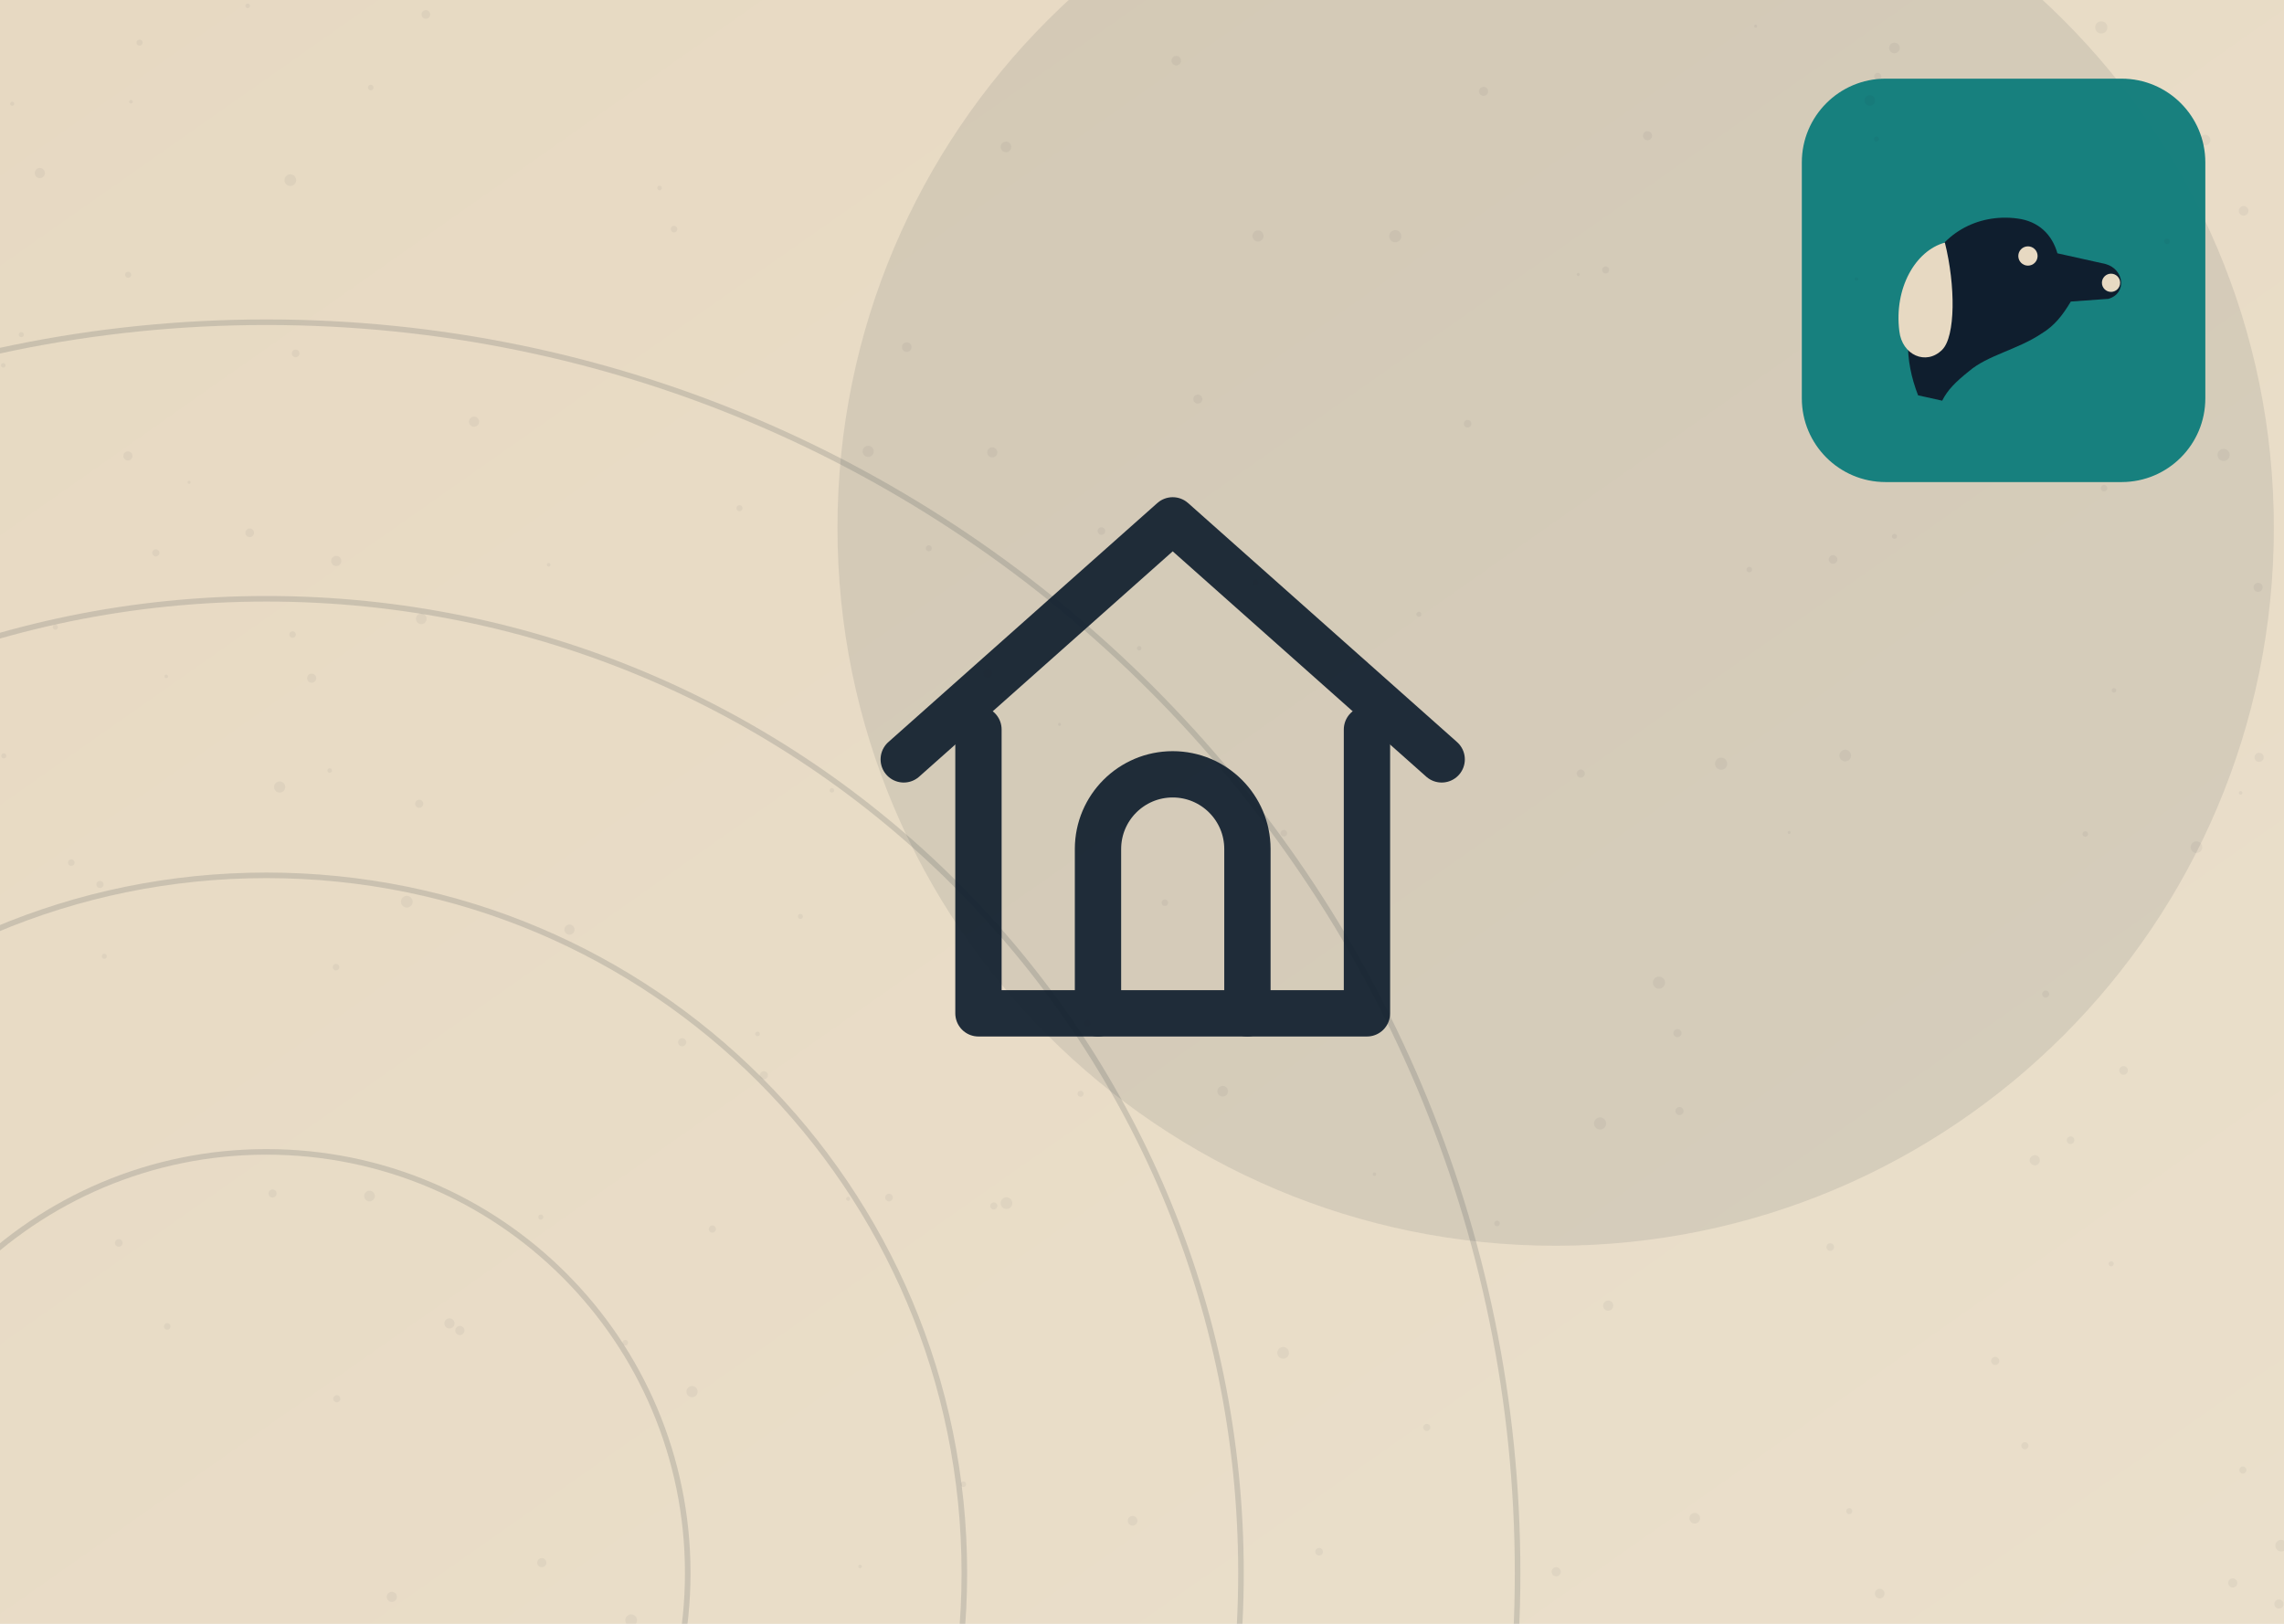
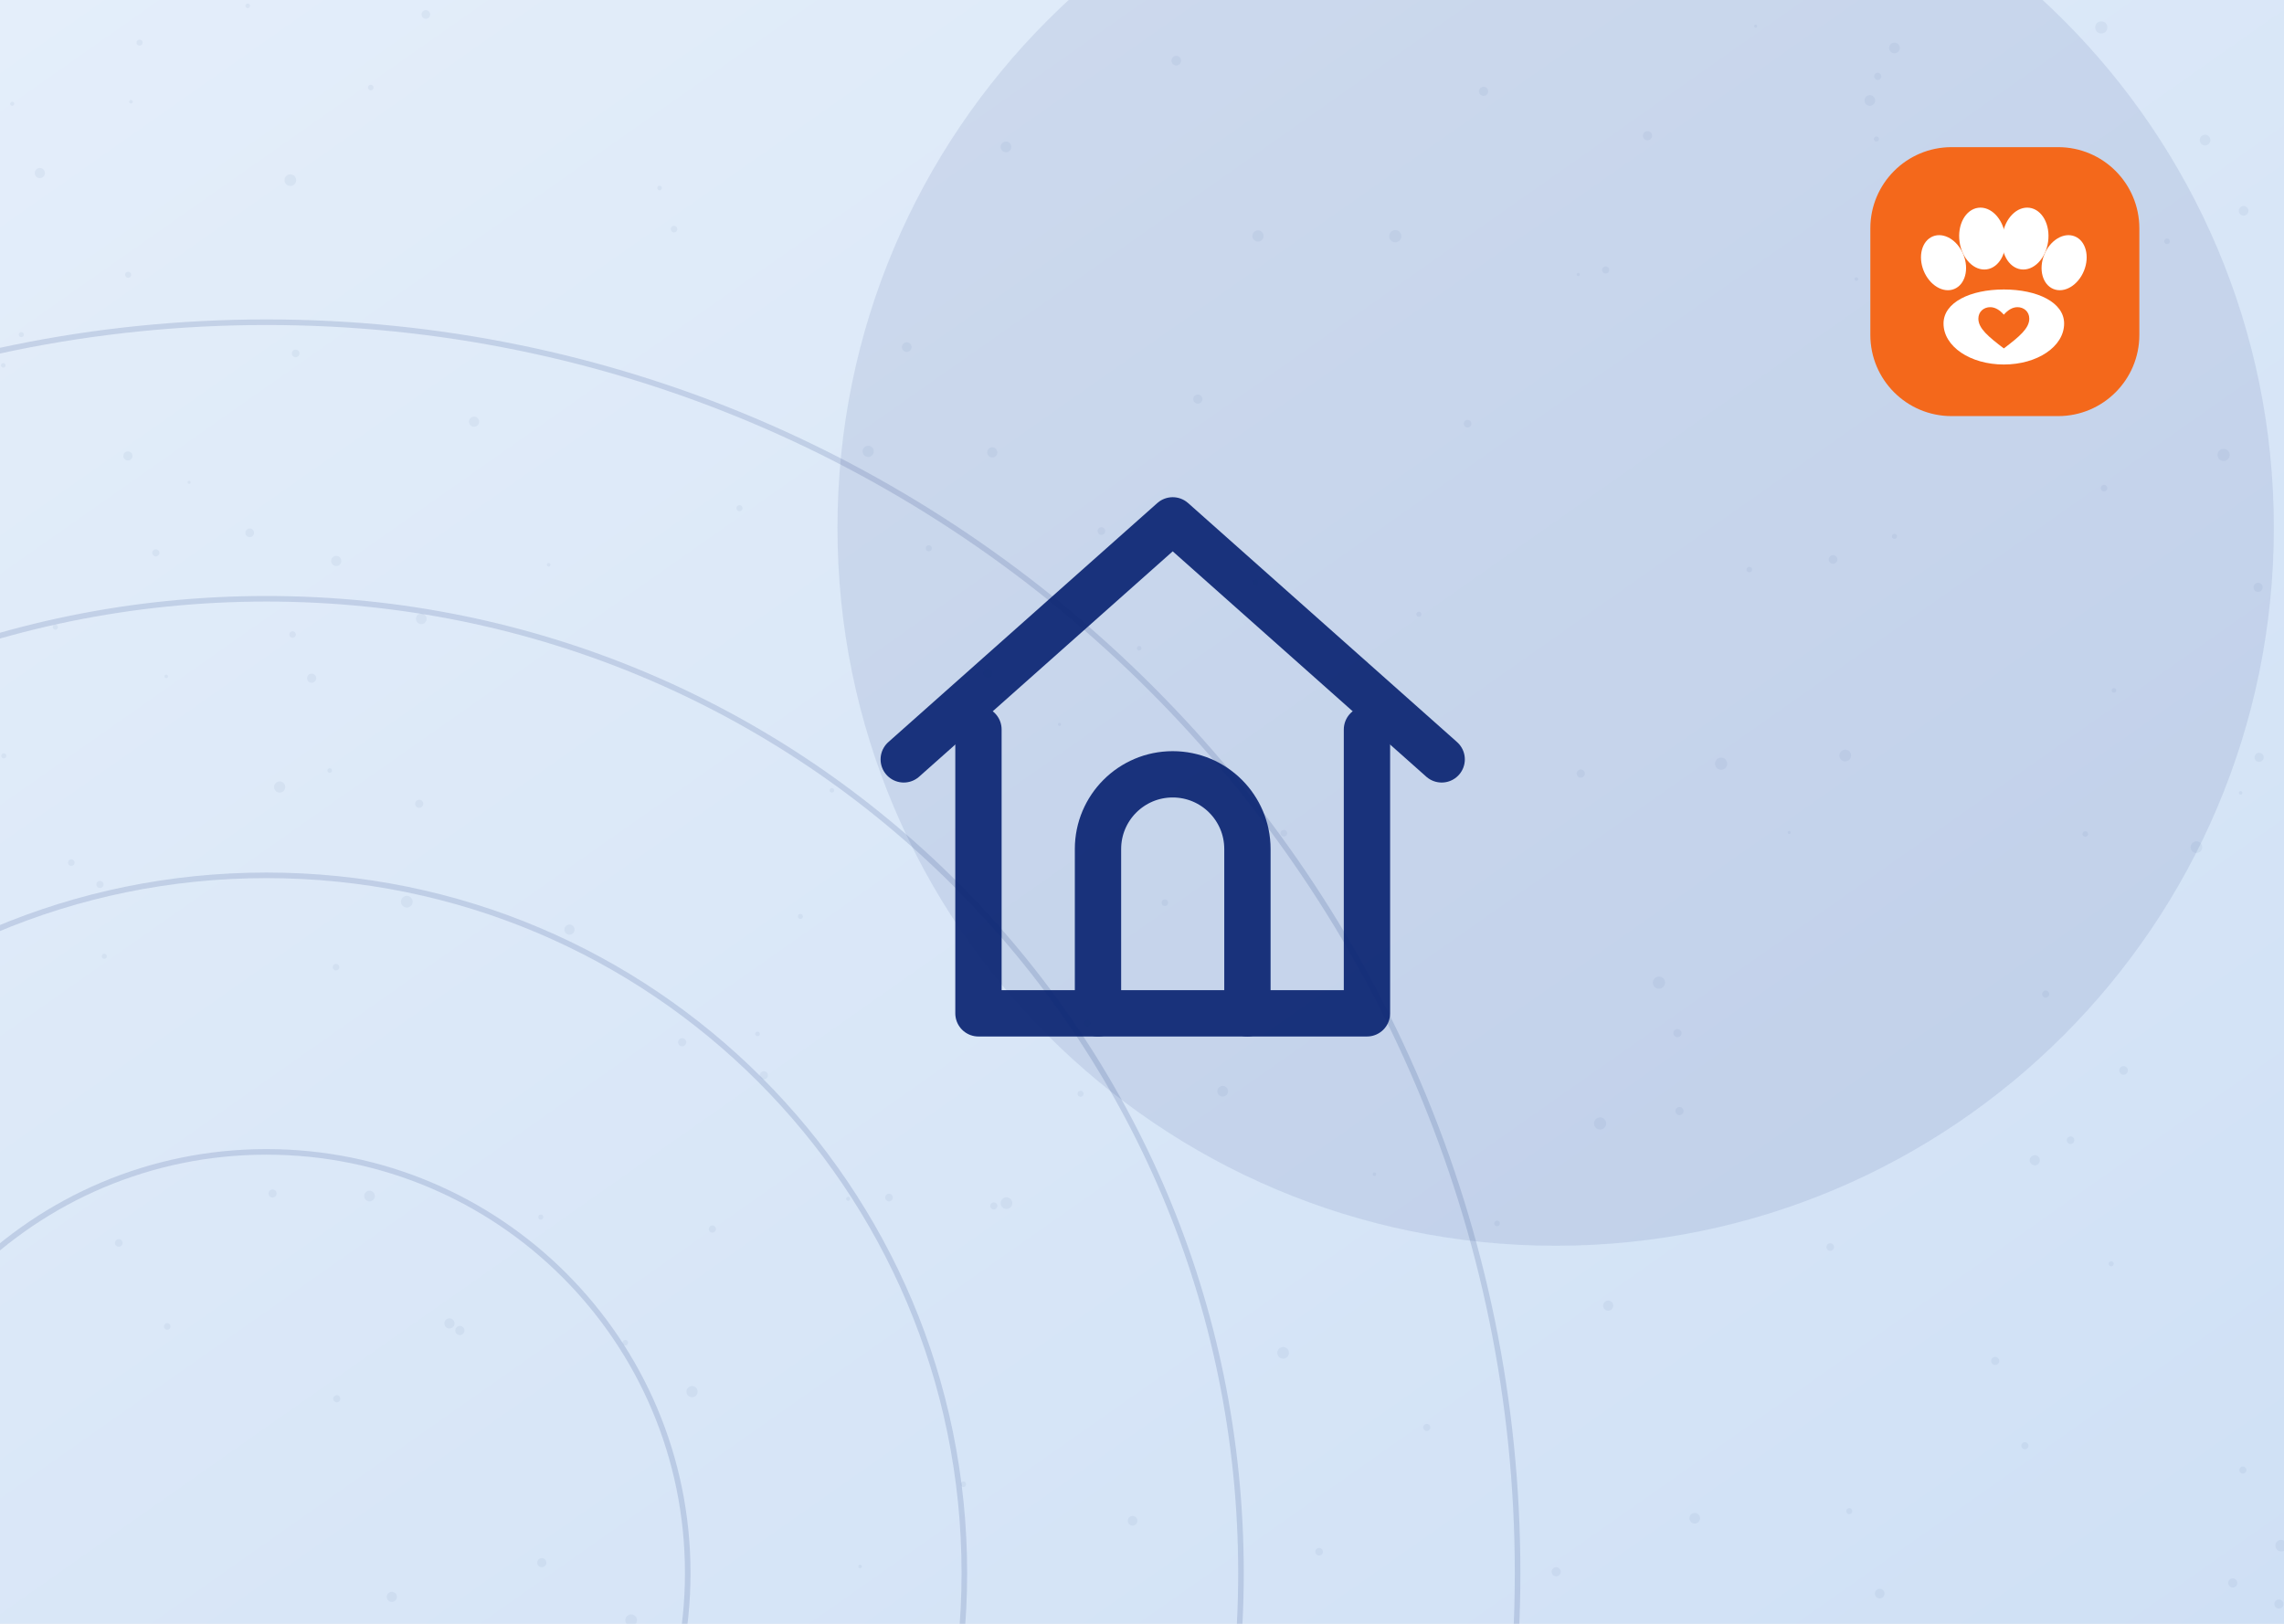
<svg xmlns="http://www.w3.org/2000/svg" viewBox="0 0 900 640" width="900" height="640" role="img" aria-label="facility-desk.svg">
  <defs>
    <linearGradient id="bg-facility-desk-svg" x1="0" y1="0" x2="1" y2="1">
-       <stop offset="0" stop-color="#E7D9C2" />
-       <stop offset="1" stop-color="#EADFCB" />
+       <stop offset="0" stop-color="#E4EEFA" />
+       <stop offset="1" stop-color="#CFE0F5" />
    </linearGradient>
    <clipPath id="clip-facility-desk-svg">
      <rect width="900" height="640" />
    </clipPath>
  </defs>
  <g clip-path="url(#clip-facility-desk-svg)">
    <rect width="900" height="640" fill="url(#bg-facility-desk-svg)" />
-     <circle cx="105" cy="620" r="166" fill="none" stroke="#0F1E2E" stroke-width="2.2" opacity=".14" />
-     <circle cx="105" cy="620" r="275" fill="none" stroke="#0F1E2E" stroke-width="2.2" opacity=".14" />
-     <circle cx="105" cy="620" r="384" fill="none" stroke="#0F1E2E" stroke-width="2.2" opacity=".14" />
-     <circle cx="105" cy="620" r="493" fill="none" stroke="#0F1E2E" stroke-width="2.2" opacity=".14" />
-     <circle cx="613" cy="208" r="283" fill="#0F1E2E" opacity=".09" />
+     <circle cx="105" cy="620" r="166" fill="none" stroke="#0A2472" stroke-width="2.2" opacity=".14" />
+     <circle cx="105" cy="620" r="275" fill="none" stroke="#0A2472" stroke-width="2.2" opacity=".14" />
+     <circle cx="105" cy="620" r="384" fill="none" stroke="#0A2472" stroke-width="2.2" opacity=".14" />
+     <circle cx="105" cy="620" r="493" fill="none" stroke="#0A2472" stroke-width="2.2" opacity=".14" />
+     <circle cx="613" cy="208" r="283" fill="#0A2472" opacity=".09" />
    <g transform="translate(314.9 152.1) scale(2.944)" opacity=".92">
-       <g fill="none" stroke="#0F1E2E" stroke-width="6.2" stroke-linecap="round" stroke-linejoin="round">
+       <g fill="none" stroke="#0A2472" stroke-width="6.2" stroke-linecap="round" stroke-linejoin="round">
        <path d="M14 50 L50 18 L86 50" />
        <path d="M24 46 V84 h52 V46" />
        <path d="M40 84 V62 a10 10 0 0 1 20 0 v22" />
      </g>
    </g>
-     <rect x="710" y="31" width="159" height="159" rx="33" fill="#0E7C7B" opacity=".95" />
-     <g transform="translate(736.8 57.6)">
-       <g transform="scale(1.056)">
-         <path d="M18 93 C13 80 12 66 21 47 C26 33 40 25 55 27 C63 28 68 33 70 40 L88 44 C95 46 96 55 89 57 L75 58 C72 63 69 67 64 70 C55 76 44 78 37 84 C32 88 29 91 27 95 Z" fill="#0F1E2E" />
-         <path d="M28 36 C17 39 9 53 11 69 C12 78 21 82 27 76 C32 71 32 52 28 36 Z" fill="#E7D9C2" />
-         <circle cx="59" cy="41" r="3.6" fill="#E7D9C2" />
-         <circle cx="90" cy="51" r="3.4" fill="#E7D9C2" />
-       </g>
+     <rect x="737" y="58" width="106" height="106" rx="32" fill="#F4681B" />
+     <g transform="translate(736.8 57.6) scale(1.056)">
+       <path d="M50 81.5 C37.5 81.5 27.5 74.8 27.5 66.2 C27.5 58.3 37.5 53.5 50 53.5 C62.5 53.5 72.5 58.3 72.5 66.2 C72.5 74.8 62.5 81.5 50 81.5 Z" fill="#FFFFFF" />
+       <ellipse cx="27.5" cy="43.5" rx="8.0" ry="10.6" fill="#FFFFFF" transform="rotate(-22 27.5 43.5)" />
+       <ellipse cx="42.0" cy="34.5" rx="8.6" ry="11.6" fill="#FFFFFF" transform="rotate(-8 42.0 34.5)" />
+       <ellipse cx="58.0" cy="34.5" rx="8.6" ry="11.6" fill="#FFFFFF" transform="rotate(8 58.0 34.5)" />
+       <ellipse cx="72.5" cy="43.5" rx="8.0" ry="10.6" fill="#FFFFFF" transform="rotate(22 72.5 43.5)" />
+       <path d="M50 75.5 C44.2 71.1 40.5 68.0 40.5 64.4 C40.5 61.7 42.6 60.1 44.9 60.1 C46.8 60.1 48.5 61.2 50 62.9 C51.5 61.2 53.2 60.1 55.1 60.1 C57.4 60.1 59.5 61.7 59.5 64.4 C59.5 68.0 55.8 71.1 50 75.5 Z" fill="#F4681B" />
    </g>
-     <g fill="#0F1E2E" opacity="0.05">
+     <g fill="#0A2472" opacity="0.05">
      <circle cx="428.5" cy="403.3" r="1.3" />
      <circle cx="828.0" cy="10.8" r="2.4" />
      <circle cx="633.7" cy="514.6" r="2.0" />
      <circle cx="181.2" cy="524.4" r="1.8" />
      <circle cx="132.7" cy="551.3" r="1.4" />
      <circle cx="649.2" cy="53.5" r="1.8" />
      <circle cx="4.8" cy="40.9" r="0.8" />
      <circle cx="41.1" cy="376.9" r="1.0" />
      <circle cx="177.1" cy="521.6" r="2.0" />
      <circle cx="357.3" cy="136.8" r="1.9" />
      <circle cx="494.7" cy="229.6" r="1.2" />
      <circle cx="327.8" cy="311.5" r="0.9" />
      <circle cx="1.5" cy="297.9" r="1.0" />
      <circle cx="50.4" cy="179.7" r="1.8" />
      <circle cx="746.5" cy="18.9" r="2.1" />
      <circle cx="272.7" cy="548.5" r="2.2" />
      <circle cx="268.8" cy="410.8" r="1.6" />
      <circle cx="213.5" cy="615.9" r="1.8" />
      <circle cx="853.9" cy="95.1" r="1.1" />
      <circle cx="829.1" cy="192.4" r="1.3" />
      <circle cx="246.4" cy="529.2" r="1.1" />
      <circle cx="114.4" cy="71.0" r="2.3" />
      <circle cx="50.5" cy="108.3" r="1.2" />
      <circle cx="505.6" cy="533.2" r="2.3" />
      <circle cx="425.8" cy="431.1" r="1.2" />
      <circle cx="463.5" cy="23.9" r="1.9" />
      <circle cx="481.8" cy="430.1" r="2.1" />
      <circle cx="740.7" cy="628.1" r="1.9" />
      <circle cx="98.4" cy="210.0" r="1.7" />
      <circle cx="115.3" cy="250.1" r="1.3" />
      <circle cx="122.8" cy="267.3" r="1.8" />
      <circle cx="836.8" cy="421.9" r="1.7" />
      <circle cx="154.4" cy="629.4" r="2.0" />
      <circle cx="622.9" cy="304.9" r="1.6" />
      <circle cx="74.5" cy="190.1" r="0.6" />
      <circle cx="889.8" cy="231.5" r="1.8" />
      <circle cx="678.2" cy="301.0" r="2.4" />
      <circle cx="882.9" cy="312.5" r="0.7" />
      <circle cx="705.0" cy="328.1" r="0.6" />
      <circle cx="653.7" cy="387.3" r="2.4" />
      <circle cx="538.3" cy="260.9" r="0.8" />
      <circle cx="145.6" cy="471.4" r="2.1" />
      <circle cx="315.4" cy="361.2" r="1.0" />
      <circle cx="1.3" cy="144.0" r="0.9" />
      <circle cx="739.4" cy="54.8" r="1.0" />
      <circle cx="379.6" cy="585.0" r="1.1" />
      <circle cx="280.7" cy="484.4" r="1.4" />
      <circle cx="821.7" cy="328.7" r="1.1" />
      <circle cx="806.1" cy="391.8" r="1.4" />
      <circle cx="746.5" cy="211.4" r="1.0" />
      <circle cx="186.8" cy="166.2" r="2.0" />
      <circle cx="731.5" cy="110.0" r="0.7" />
      <circle cx="167.8" cy="5.7" r="1.7" />
      <circle cx="298.5" cy="407.5" r="0.9" />
      <circle cx="589.9" cy="482.2" r="1.1" />
      <circle cx="876.2" cy="179.3" r="2.4" />
      <circle cx="883.8" cy="579.4" r="1.4" />
      <circle cx="728.7" cy="595.6" r="1.2" />
      <circle cx="689.3" cy="224.5" r="1.1" />
      <circle cx="801.8" cy="457.3" r="2.0" />
      <circle cx="65.5" cy="266.6" r="0.7" />
      <circle cx="459.0" cy="355.8" r="1.3" />
      <circle cx="417.5" cy="285.5" r="0.6" />
      <circle cx="350.3" cy="472.0" r="1.5" />
      <circle cx="8.4" cy="131.9" r="1.0" />
      <circle cx="21.8" cy="247.2" r="1.0" />
      <circle cx="396.6" cy="474.2" r="2.3" />
      <circle cx="495.7" cy="93.0" r="2.2" />
      <circle cx="831.9" cy="498.1" r="1.0" />
      <circle cx="472.0" cy="157.3" r="1.8" />
      <circle cx="815.9" cy="449.4" r="1.5" />
      <circle cx="632.7" cy="106.4" r="1.4" />
      <circle cx="51.6" cy="40.1" r="0.7" />
      <circle cx="391.0" cy="178.3" r="2.0" />
      <circle cx="165.2" cy="316.8" r="1.6" />
      <circle cx="291.4" cy="200.3" r="1.2" />
      <circle cx="562.2" cy="562.6" r="1.4" />
      <circle cx="884.1" cy="83.1" r="1.9" />
      <circle cx="541.6" cy="462.8" r="0.7" />
      <circle cx="97.6" cy="2.3" r="0.9" />
      <circle cx="519.8" cy="611.6" r="1.5" />
      <circle cx="691.8" cy="10.3" r="0.6" />
      <circle cx="334.2" cy="472.5" r="0.8" />
      <circle cx="613.2" cy="619.5" r="1.8" />
      <circle cx="727.1" cy="297.8" r="2.3" />
      <circle cx="797.9" cy="569.8" r="1.4" />
      <circle cx="559.1" cy="242.1" r="1.0" />
      <circle cx="833.0" cy="272.1" r="0.9" />
      <circle cx="65.9" cy="522.8" r="1.3" />
      <circle cx="28.1" cy="340.0" r="1.3" />
      <circle cx="434.0" cy="209.3" r="1.5" />
      <circle cx="448.9" cy="255.5" r="0.9" />
      <circle cx="39.4" cy="348.6" r="1.4" />
      <circle cx="55.0" cy="16.8" r="1.2" />
      <circle cx="116.5" cy="139.3" r="1.5" />
      <circle cx="584.6" cy="36.0" r="1.8" />
      <circle cx="578.3" cy="167.0" r="1.5" />
      <circle cx="879.8" cy="623.9" r="1.8" />
      <circle cx="389.2" cy="265.4" r="1.8" />
      <circle cx="890.2" cy="298.5" r="1.8" />
      <circle cx="259.9" cy="74.1" r="0.9" />
      <circle cx="213.1" cy="479.7" r="1.0" />
      <circle cx="132.5" cy="221.1" r="2.0" />
      <circle cx="865.5" cy="333.9" r="2.3" />
      <circle cx="248.7" cy="638.6" r="2.3" />
      <circle cx="667.8" cy="598.4" r="2.1" />
      <circle cx="739.9" cy="30.1" r="1.4" />
      <circle cx="46.8" cy="489.9" r="1.5" />
      <circle cx="224.4" cy="366.4" r="2.0" />
      <circle cx="721.2" cy="491.5" r="1.5" />
      <circle cx="722.3" cy="220.5" r="1.7" />
      <circle cx="132.4" cy="381.2" r="1.3" />
      <circle cx="396.4" cy="57.9" r="2.1" />
      <circle cx="107.4" cy="470.4" r="1.6" />
      <circle cx="898.9" cy="609.2" r="2.3" />
      <circle cx="736.8" cy="39.6" r="2.1" />
      <circle cx="15.7" cy="68.2" r="2.0" />
      <circle cx="160.3" cy="355.4" r="2.3" />
      <circle cx="146.1" cy="34.5" r="1.1" />
      <circle cx="110.2" cy="310.2" r="2.2" />
      <circle cx="661.0" cy="407.2" r="1.6" />
      <circle cx="661.8" cy="437.9" r="1.6" />
      <circle cx="366.0" cy="216.1" r="1.2" />
      <circle cx="621.9" cy="108.2" r="0.6" />
      <circle cx="898.0" cy="632.2" r="1.8" />
      <circle cx="166.0" cy="243.9" r="2.1" />
      <circle cx="391.6" cy="475.3" r="1.4" />
      <circle cx="505.9" cy="328.4" r="1.3" />
      <circle cx="549.8" cy="93.1" r="2.4" />
      <circle cx="61.4" cy="217.9" r="1.4" />
      <circle cx="265.6" cy="90.3" r="1.3" />
      <circle cx="630.5" cy="442.8" r="2.4" />
      <circle cx="786.2" cy="536.4" r="1.6" />
      <circle cx="216.2" cy="222.6" r="0.7" />
      <circle cx="868.9" cy="55.2" r="2.1" />
      <circle cx="129.9" cy="303.7" r="0.9" />
      <circle cx="301.0" cy="423.8" r="1.6" />
      <circle cx="342.1" cy="177.9" r="2.2" />
      <circle cx="446.3" cy="599.4" r="1.9" />
      <circle cx="338.9" cy="617.4" r="0.7" />
    </g>
  </g>
</svg>
